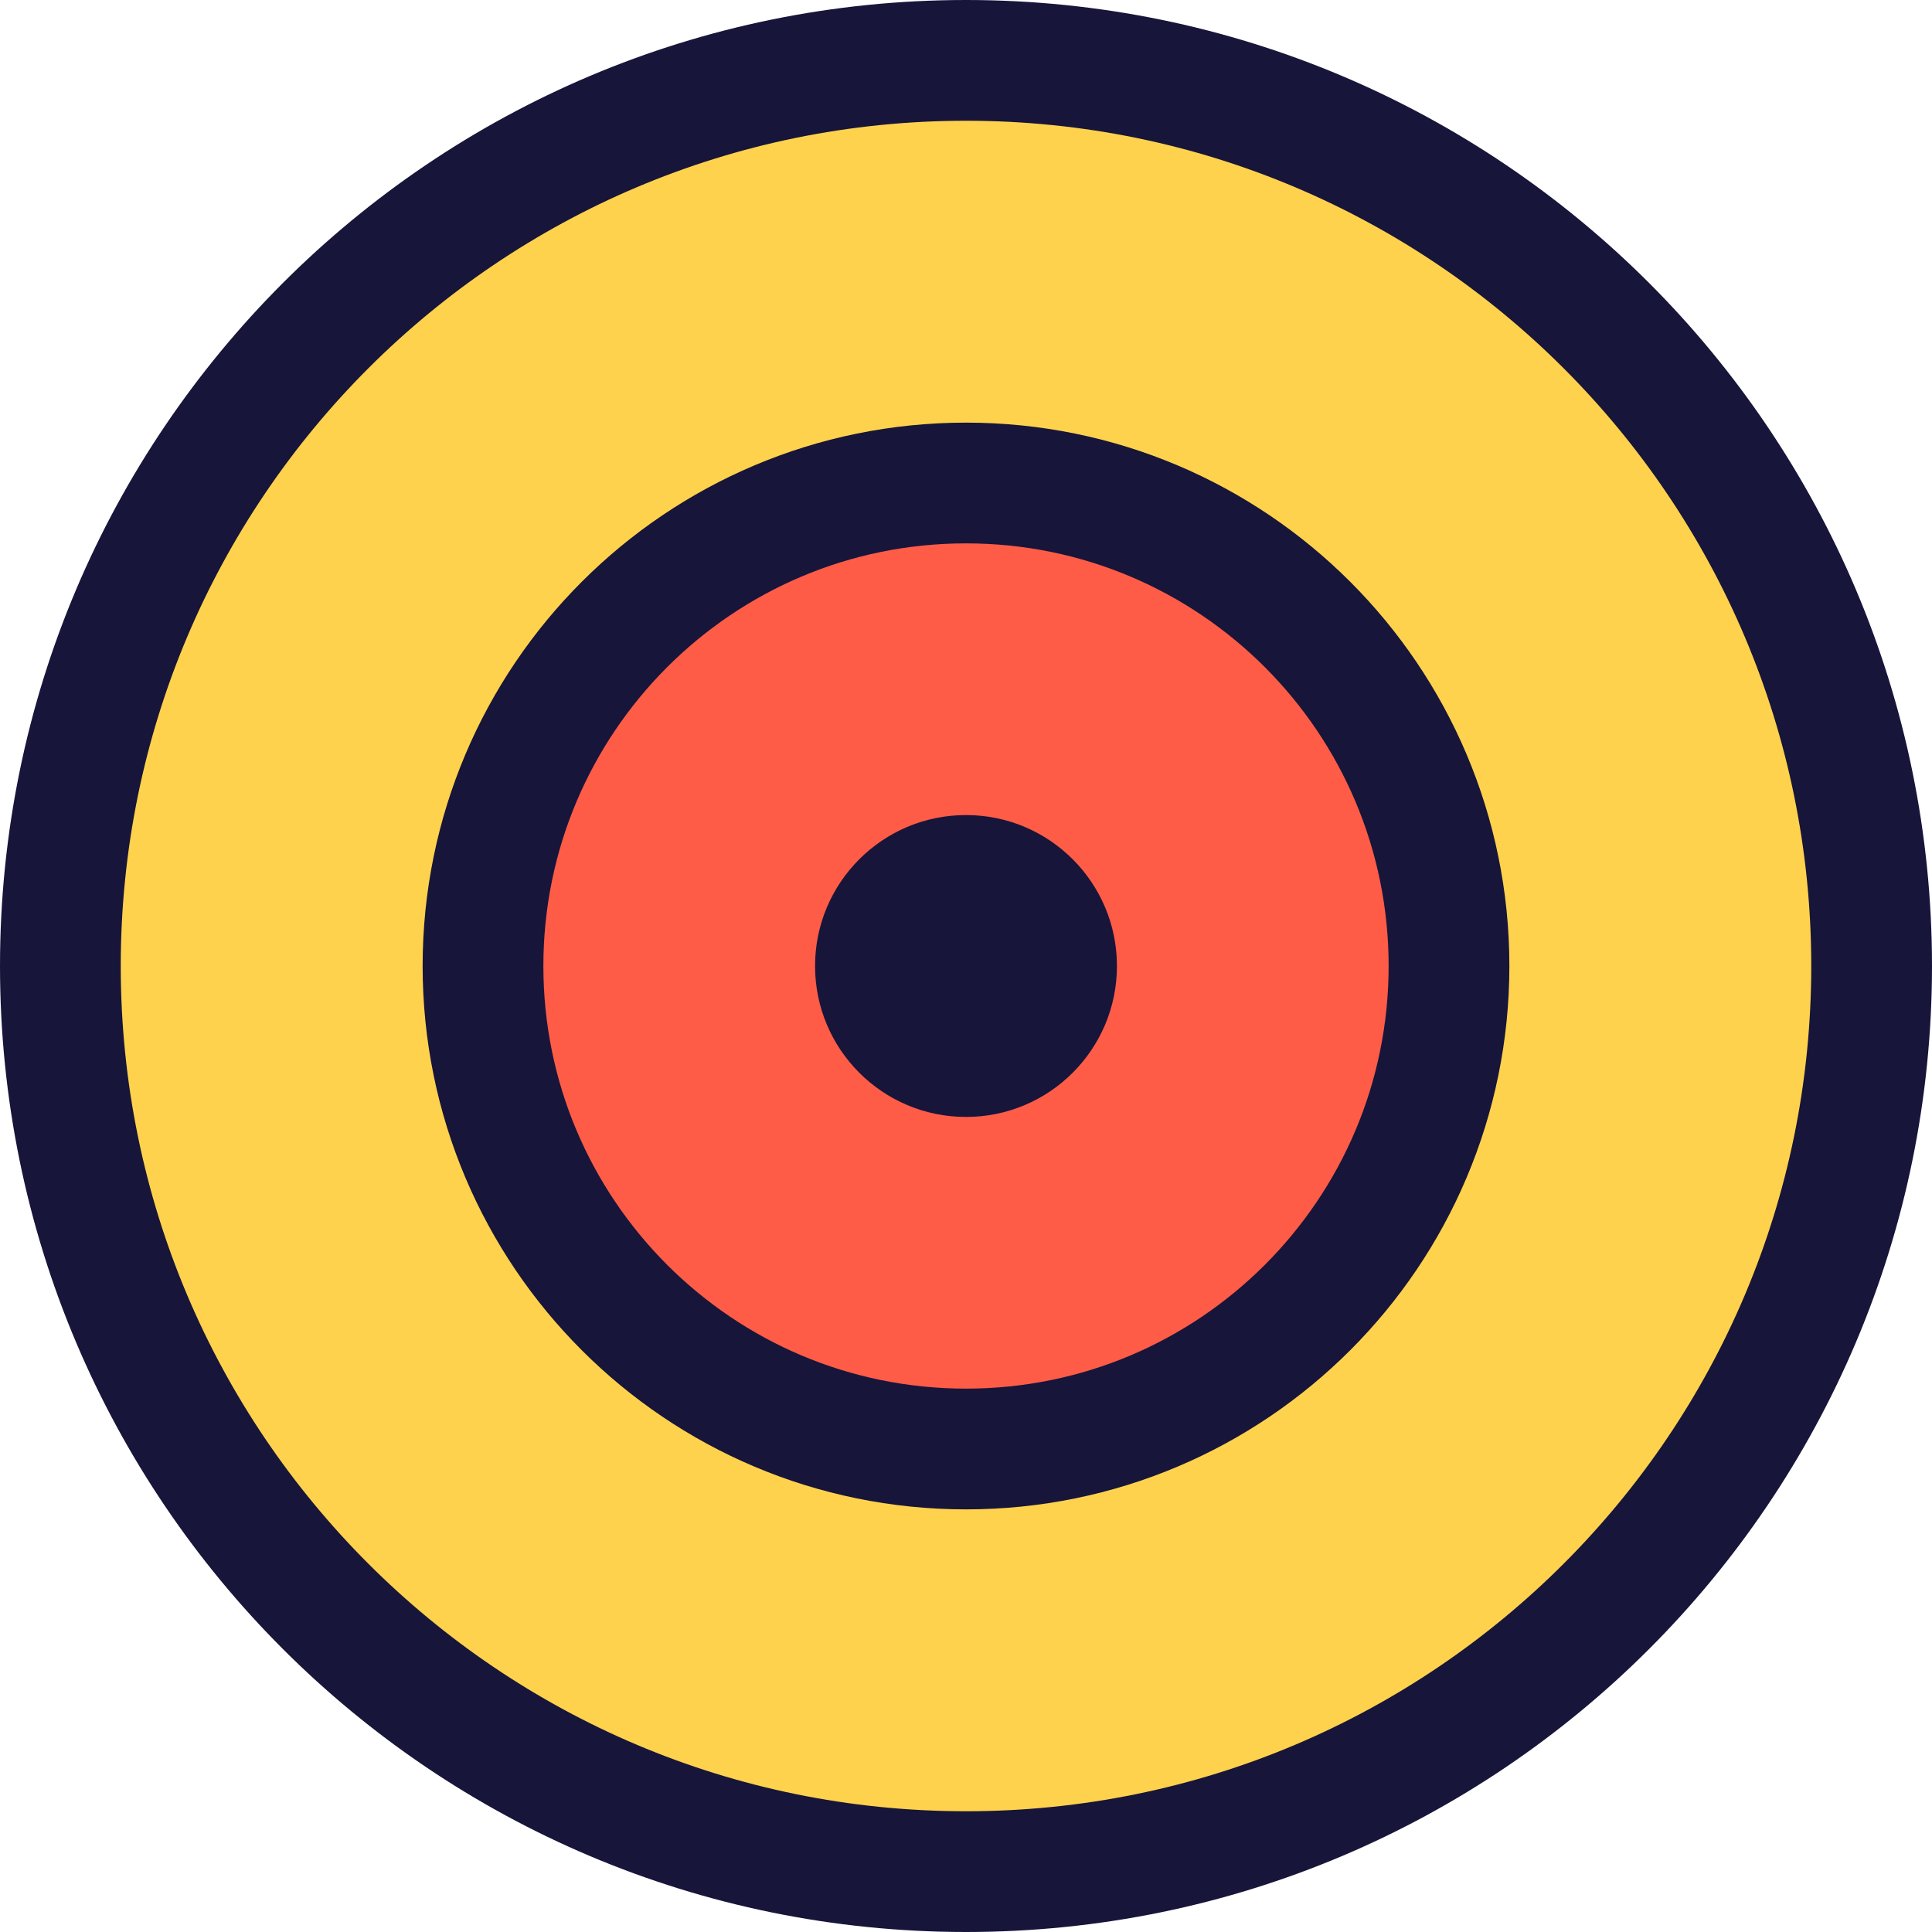
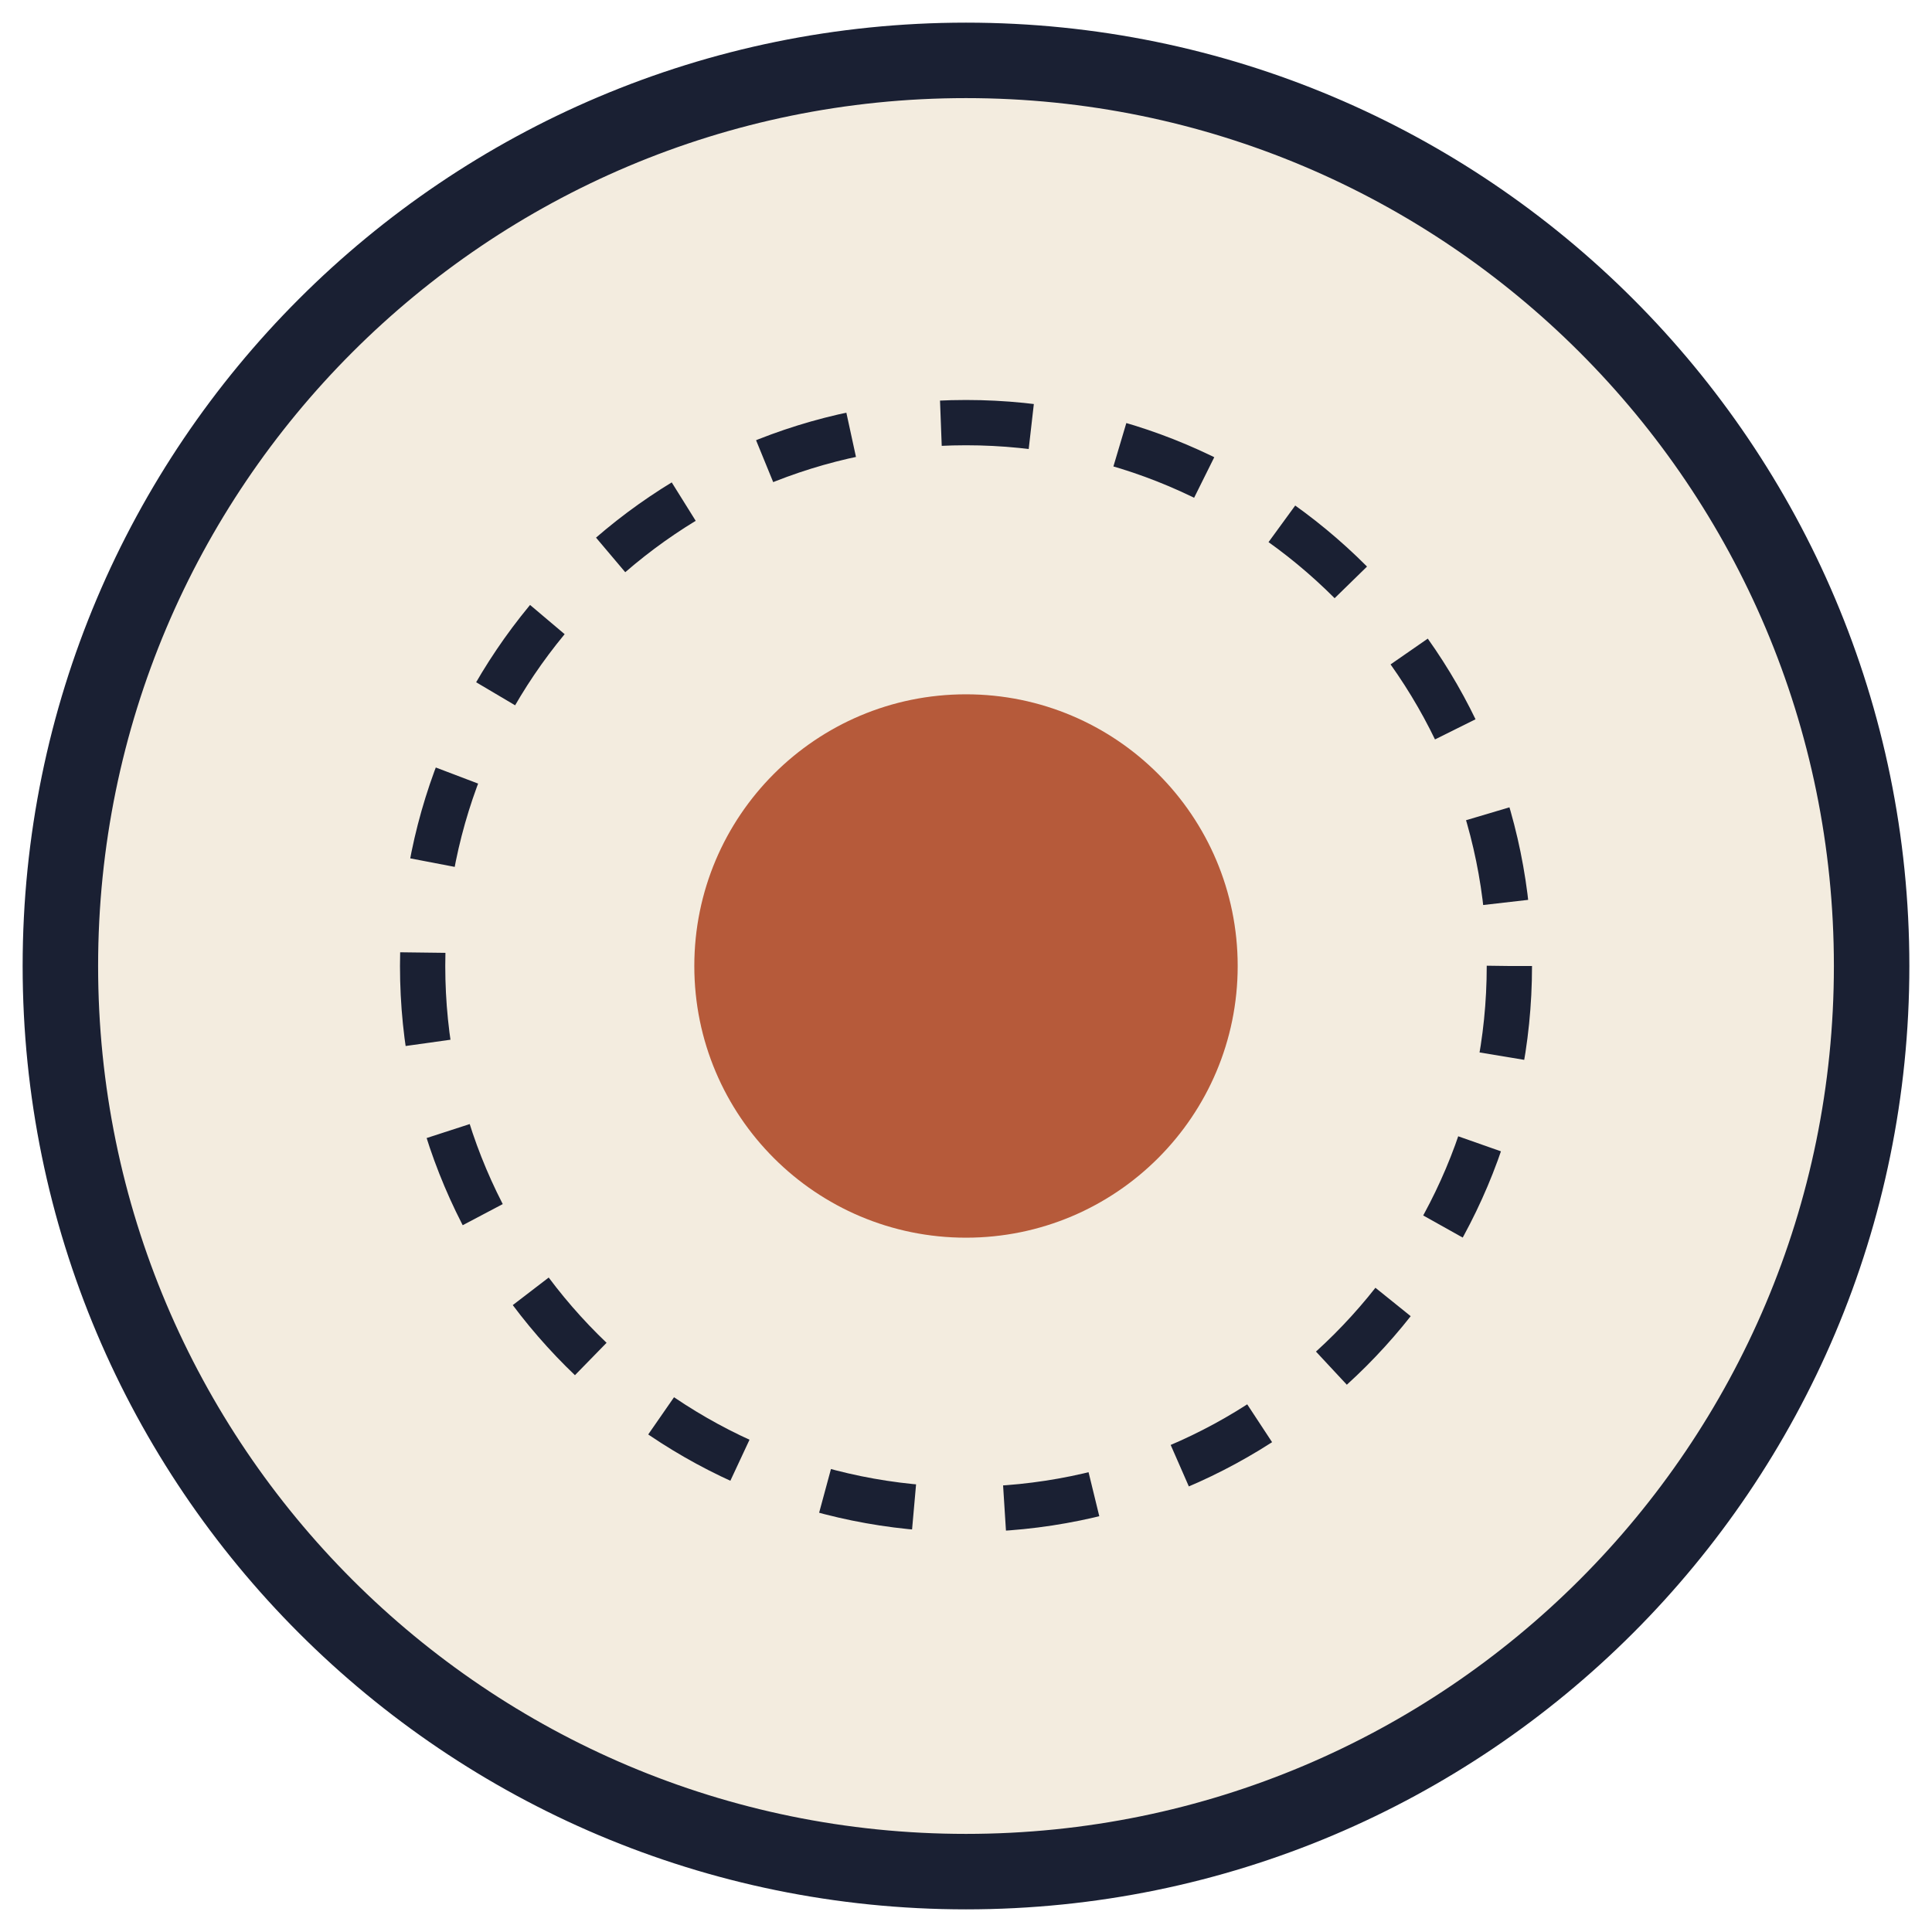
<svg xmlns="http://www.w3.org/2000/svg" viewBox="0 0 64 64">
-   <circle cx="32" cy="32" r="30" fill="#ffd24d" stroke="#17153a" stroke-width="4" />
-   <circle cx="32" cy="32" r="16" fill="#ff5c47" stroke="#17153a" stroke-width="4" />
-   <circle cx="32" cy="32" r="5" fill="#17153a" />
+   <circle cx="32" cy="32" r="30" fill="#f3ecdf" stroke="#1a2033" stroke-width="2.5" />
+   <circle cx="32" cy="32" r="18" fill="none" stroke="#1a2033" stroke-width="1.5" stroke-dasharray="3 3" />
+   <circle cx="32" cy="32" r="9" fill="#b65a3a" />
</svg>
